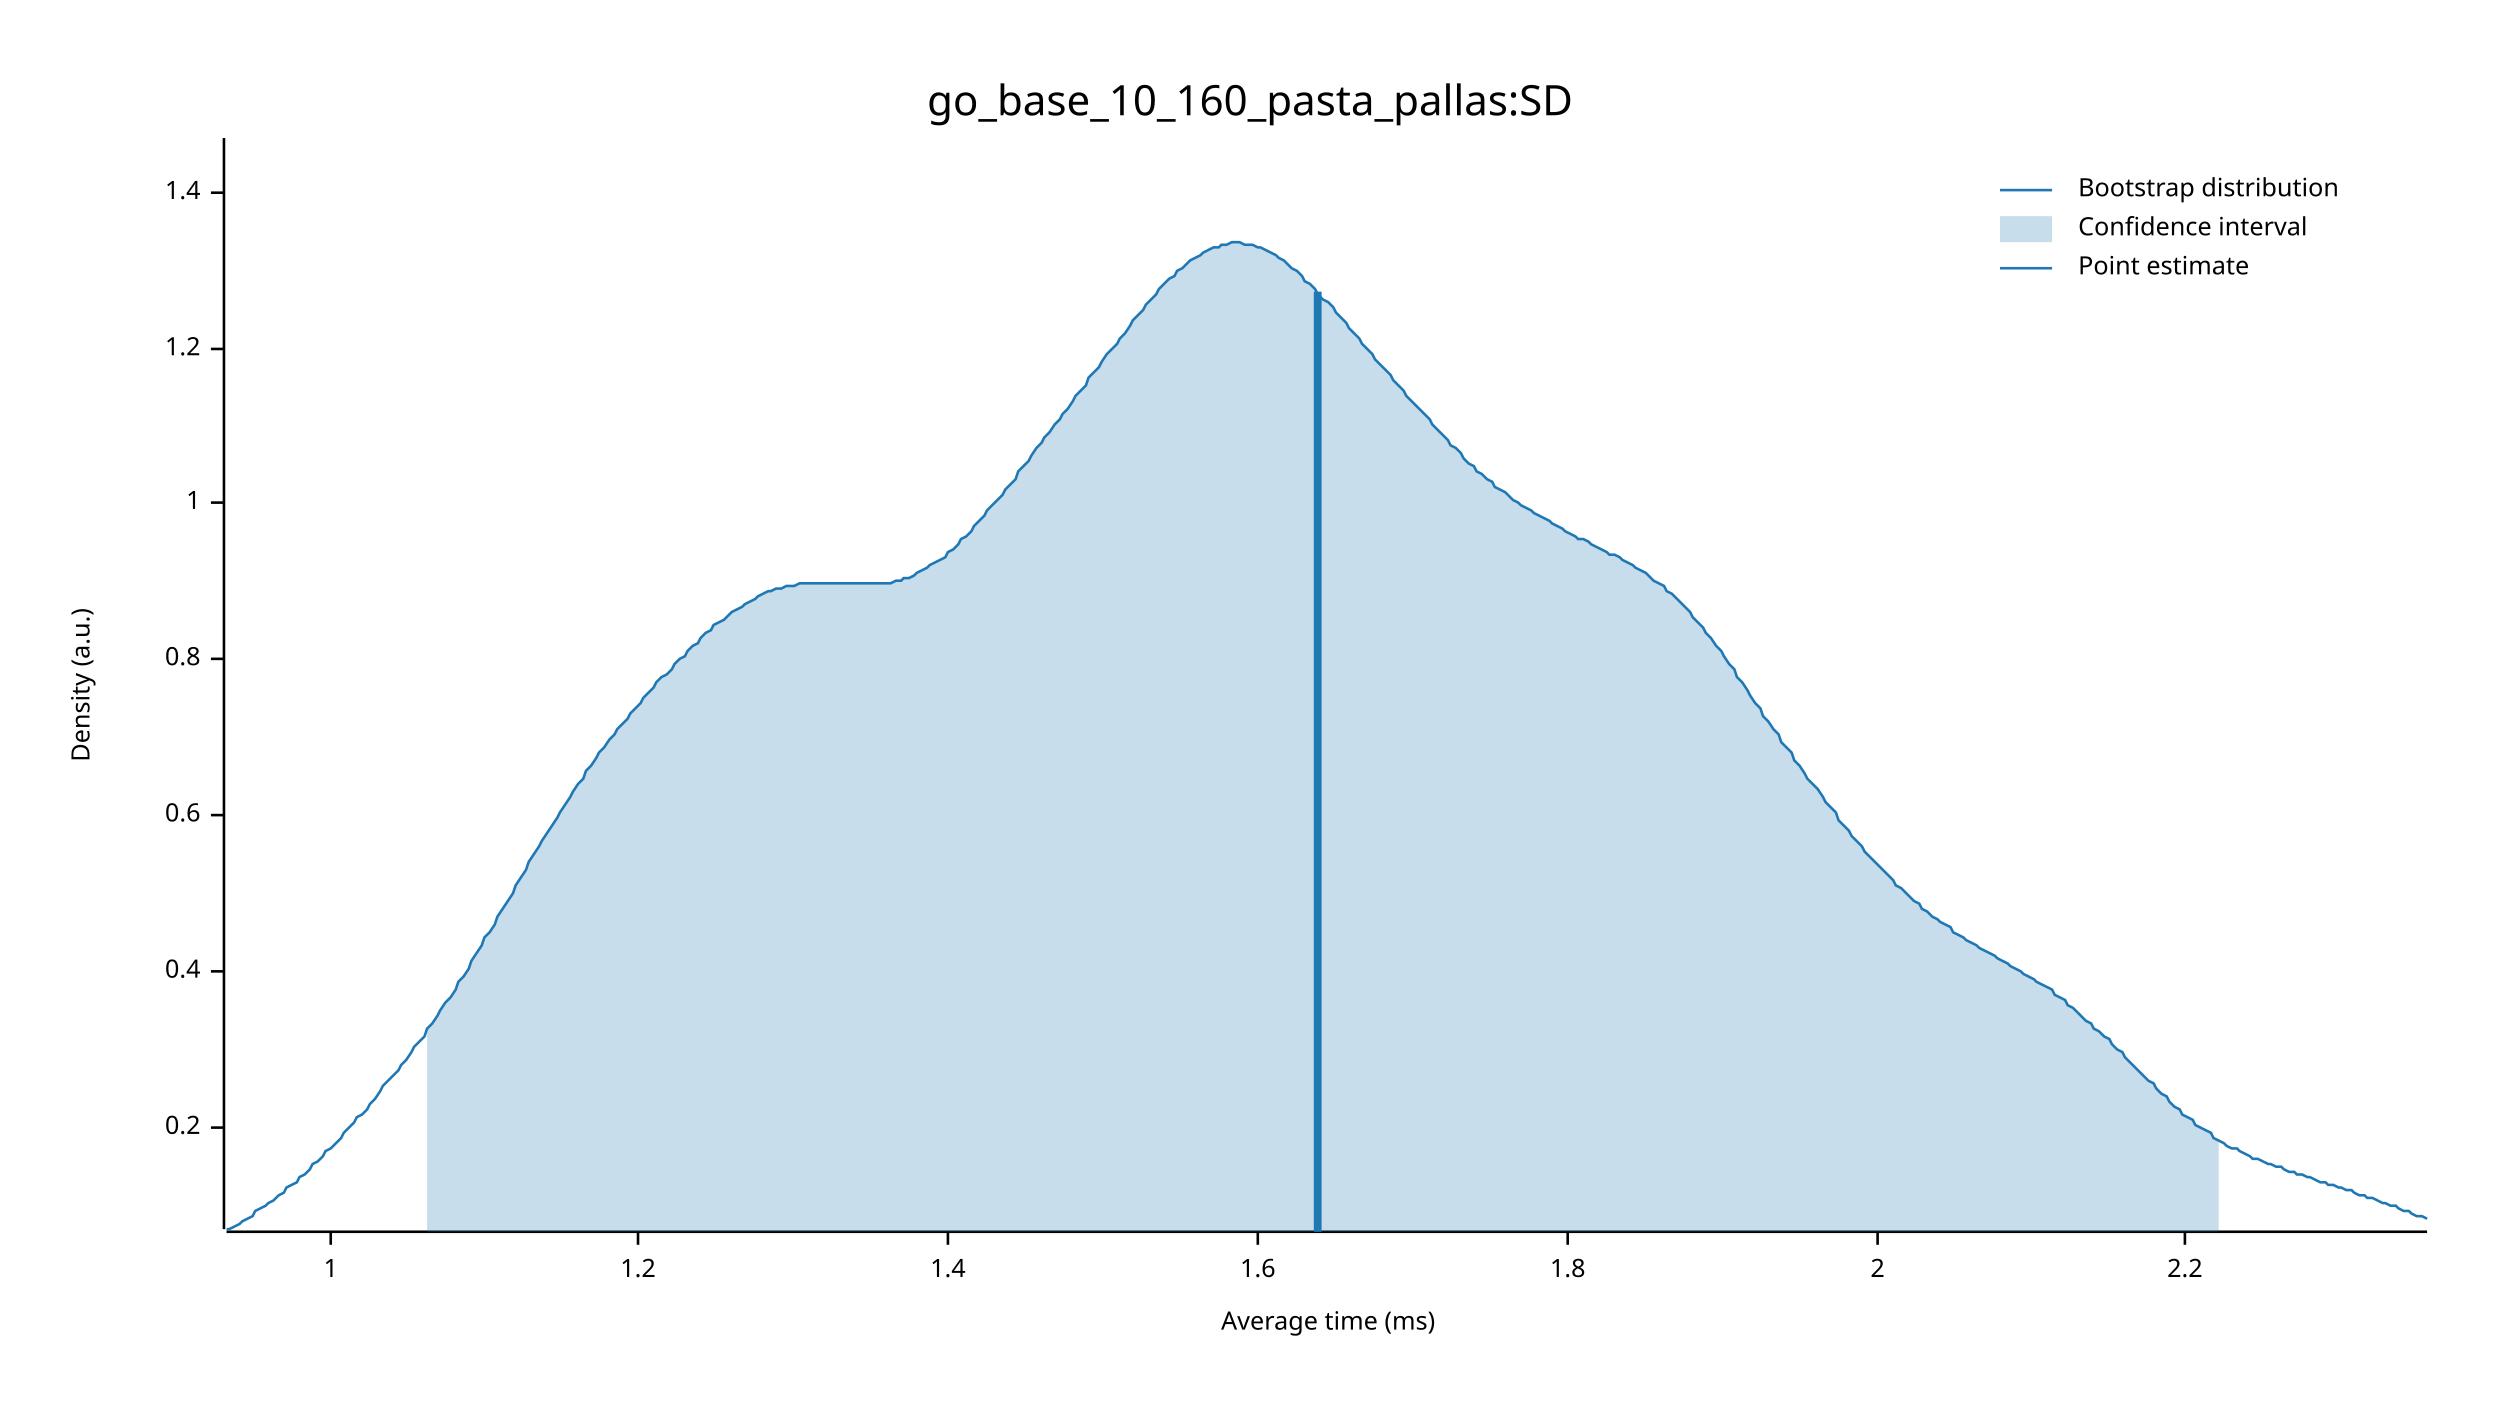
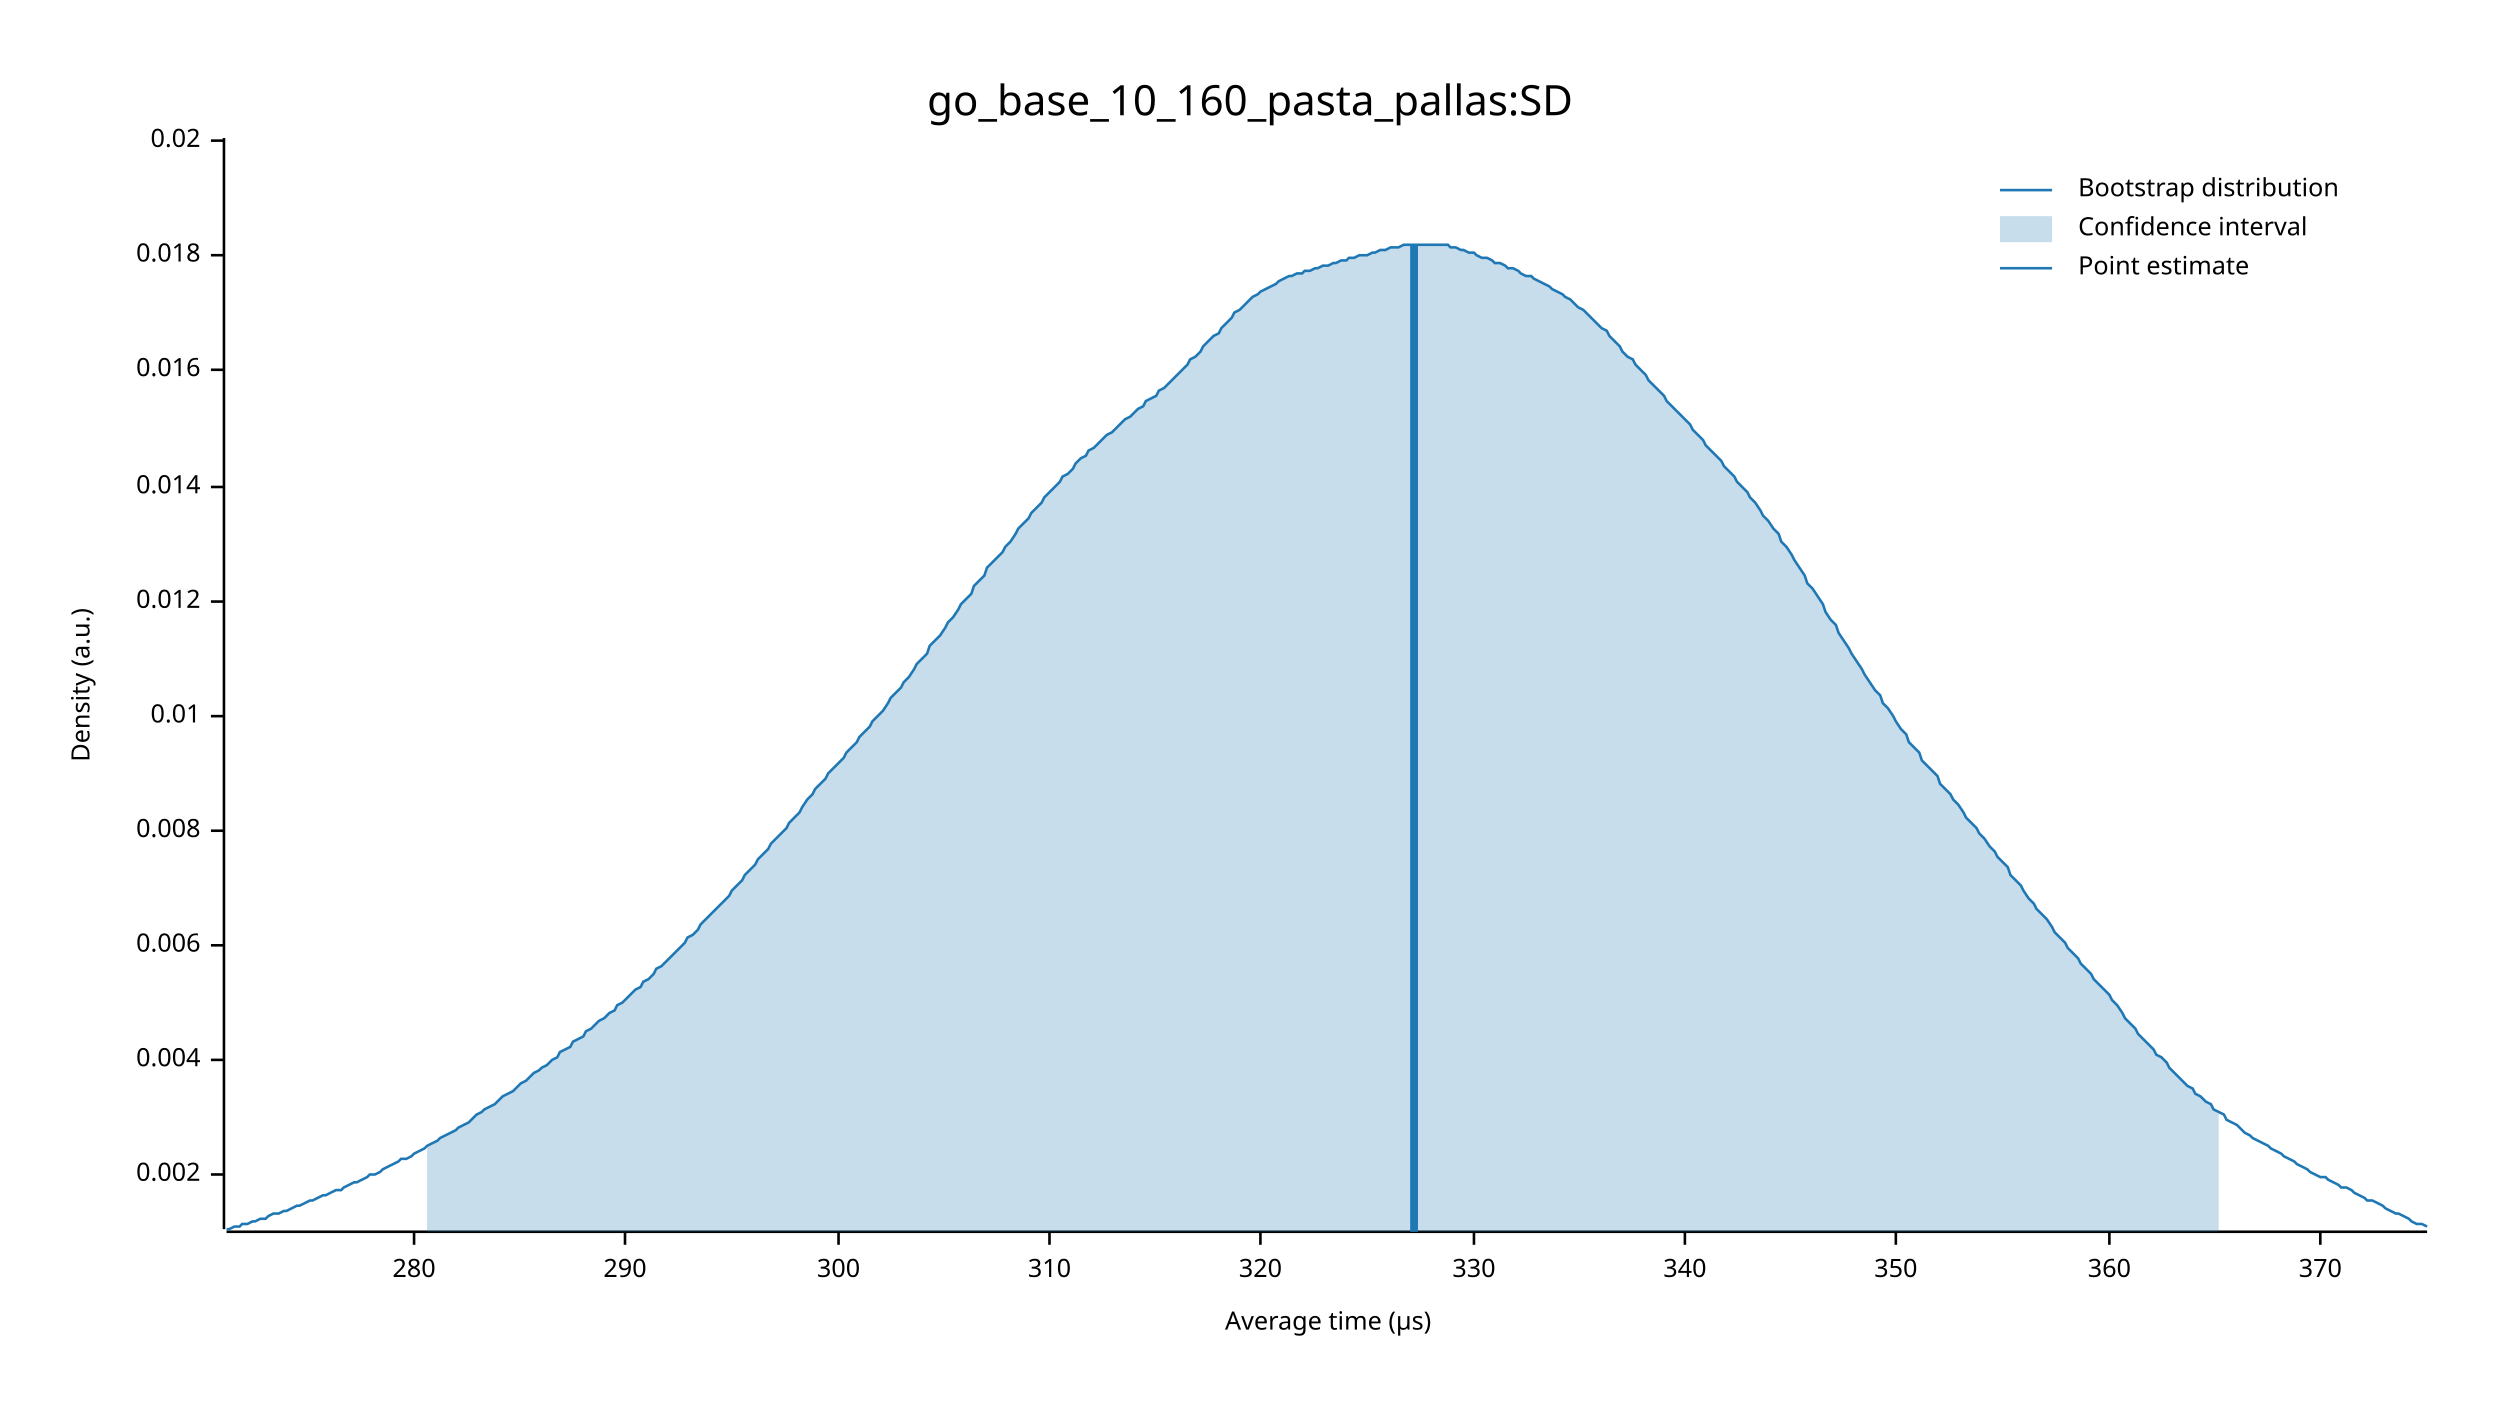
<svg xmlns="http://www.w3.org/2000/svg" width="960" height="540" viewBox="0 0 960 540">
  <text x="480" y="32" dy="0.76em" text-anchor="middle" font-family="sans-serif" font-size="16.129" opacity="1" fill="#000000">
go_base_10_160_pasta_pallas:SD
</text>
  <text x="27" y="263" dy="0.76em" text-anchor="middle" font-family="sans-serif" font-size="9.677" opacity="1" fill="#000000" transform="rotate(270, 27, 263)">
Density (a.u.)
</text>
  <text x="510" y="513" dy="-0.5ex" text-anchor="middle" font-family="sans-serif" font-size="9.677" opacity="1" fill="#000000">
- Average time (ms)
+ Average time (µs)
</text>
  <polyline fill="none" opacity="1" stroke="#000000" stroke-width="1" points="86,53 86,472 " />
-   <text x="77" y="433" dy="0.5ex" text-anchor="end" font-family="sans-serif" font-size="9.677" opacity="1" fill="#000000">
- 0.2
+   <text x="77" y="451" dy="0.5ex" text-anchor="end" font-family="sans-serif" font-size="9.677" opacity="1" fill="#000000">
+ 0.002
</text>
-   <polyline fill="none" opacity="1" stroke="#000000" stroke-width="1" points="81,433 86,433 " />
-   <text x="77" y="373" dy="0.5ex" text-anchor="end" font-family="sans-serif" font-size="9.677" opacity="1" fill="#000000">
- 0.4
+   <polyline fill="none" opacity="1" stroke="#000000" stroke-width="1" points="81,451 86,451 " />
+   <text x="77" y="407" dy="0.5ex" text-anchor="end" font-family="sans-serif" font-size="9.677" opacity="1" fill="#000000">
+ 0.004
</text>
-   <polyline fill="none" opacity="1" stroke="#000000" stroke-width="1" points="81,373 86,373 " />
-   <text x="77" y="313" dy="0.5ex" text-anchor="end" font-family="sans-serif" font-size="9.677" opacity="1" fill="#000000">
- 0.6
+   <polyline fill="none" opacity="1" stroke="#000000" stroke-width="1" points="81,407 86,407 " />
+   <text x="77" y="363" dy="0.5ex" text-anchor="end" font-family="sans-serif" font-size="9.677" opacity="1" fill="#000000">
+ 0.006
</text>
-   <polyline fill="none" opacity="1" stroke="#000000" stroke-width="1" points="81,313 86,313 " />
-   <text x="77" y="253" dy="0.5ex" text-anchor="end" font-family="sans-serif" font-size="9.677" opacity="1" fill="#000000">
- 0.8
+   <polyline fill="none" opacity="1" stroke="#000000" stroke-width="1" points="81,363 86,363 " />
+   <text x="77" y="319" dy="0.5ex" text-anchor="end" font-family="sans-serif" font-size="9.677" opacity="1" fill="#000000">
+ 0.008
</text>
-   <polyline fill="none" opacity="1" stroke="#000000" stroke-width="1" points="81,253 86,253 " />
-   <text x="77" y="193" dy="0.5ex" text-anchor="end" font-family="sans-serif" font-size="9.677" opacity="1" fill="#000000">
- 1
+   <polyline fill="none" opacity="1" stroke="#000000" stroke-width="1" points="81,319 86,319 " />
+   <text x="77" y="275" dy="0.5ex" text-anchor="end" font-family="sans-serif" font-size="9.677" opacity="1" fill="#000000">
+ 0.01
</text>
-   <polyline fill="none" opacity="1" stroke="#000000" stroke-width="1" points="81,193 86,193 " />
-   <text x="77" y="134" dy="0.5ex" text-anchor="end" font-family="sans-serif" font-size="9.677" opacity="1" fill="#000000">
- 1.2
+   <polyline fill="none" opacity="1" stroke="#000000" stroke-width="1" points="81,275 86,275 " />
+   <text x="77" y="231" dy="0.5ex" text-anchor="end" font-family="sans-serif" font-size="9.677" opacity="1" fill="#000000">
+ 0.012
</text>
-   <polyline fill="none" opacity="1" stroke="#000000" stroke-width="1" points="81,134 86,134 " />
-   <text x="77" y="74" dy="0.5ex" text-anchor="end" font-family="sans-serif" font-size="9.677" opacity="1" fill="#000000">
- 1.4
+   <polyline fill="none" opacity="1" stroke="#000000" stroke-width="1" points="81,231 86,231 " />
+   <text x="77" y="187" dy="0.5ex" text-anchor="end" font-family="sans-serif" font-size="9.677" opacity="1" fill="#000000">
+ 0.014
</text>
-   <polyline fill="none" opacity="1" stroke="#000000" stroke-width="1" points="81,74 86,74 " />
+   <polyline fill="none" opacity="1" stroke="#000000" stroke-width="1" points="81,187 86,187 " />
+   <text x="77" y="142" dy="0.5ex" text-anchor="end" font-family="sans-serif" font-size="9.677" opacity="1" fill="#000000">
+ 0.016
+ </text>
+   <polyline fill="none" opacity="1" stroke="#000000" stroke-width="1" points="81,142 86,142 " />
+   <text x="77" y="98" dy="0.5ex" text-anchor="end" font-family="sans-serif" font-size="9.677" opacity="1" fill="#000000">
+ 0.018
+ </text>
+   <polyline fill="none" opacity="1" stroke="#000000" stroke-width="1" points="81,98 86,98 " />
+   <text x="77" y="54" dy="0.5ex" text-anchor="end" font-family="sans-serif" font-size="9.677" opacity="1" fill="#000000">
+ 0.02
+ </text>
+   <polyline fill="none" opacity="1" stroke="#000000" stroke-width="1" points="81,54 86,54 " />
  <polyline fill="none" opacity="1" stroke="#000000" stroke-width="1" points="87,473 932,473 " />
-   <text x="127" y="483" dy="0.76em" text-anchor="middle" font-family="sans-serif" font-size="9.677" opacity="1" fill="#000000">
- 1
+   <text x="159" y="483" dy="0.76em" text-anchor="middle" font-family="sans-serif" font-size="9.677" opacity="1" fill="#000000">
+ 280
</text>
-   <polyline fill="none" opacity="1" stroke="#000000" stroke-width="1" points="127,473 127,478 " />
-   <text x="245" y="483" dy="0.76em" text-anchor="middle" font-family="sans-serif" font-size="9.677" opacity="1" fill="#000000">
- 1.2
+   <polyline fill="none" opacity="1" stroke="#000000" stroke-width="1" points="159,473 159,478 " />
+   <text x="240" y="483" dy="0.76em" text-anchor="middle" font-family="sans-serif" font-size="9.677" opacity="1" fill="#000000">
+ 290
</text>
-   <polyline fill="none" opacity="1" stroke="#000000" stroke-width="1" points="245,473 245,478 " />
-   <text x="364" y="483" dy="0.76em" text-anchor="middle" font-family="sans-serif" font-size="9.677" opacity="1" fill="#000000">
- 1.4
+   <polyline fill="none" opacity="1" stroke="#000000" stroke-width="1" points="240,473 240,478 " />
+   <text x="322" y="483" dy="0.76em" text-anchor="middle" font-family="sans-serif" font-size="9.677" opacity="1" fill="#000000">
+ 300
</text>
-   <polyline fill="none" opacity="1" stroke="#000000" stroke-width="1" points="364,473 364,478 " />
-   <text x="483" y="483" dy="0.76em" text-anchor="middle" font-family="sans-serif" font-size="9.677" opacity="1" fill="#000000">
- 1.6
+   <polyline fill="none" opacity="1" stroke="#000000" stroke-width="1" points="322,473 322,478 " />
+   <text x="403" y="483" dy="0.76em" text-anchor="middle" font-family="sans-serif" font-size="9.677" opacity="1" fill="#000000">
+ 310
</text>
-   <polyline fill="none" opacity="1" stroke="#000000" stroke-width="1" points="483,473 483,478 " />
-   <text x="602" y="483" dy="0.76em" text-anchor="middle" font-family="sans-serif" font-size="9.677" opacity="1" fill="#000000">
- 1.8
+   <polyline fill="none" opacity="1" stroke="#000000" stroke-width="1" points="403,473 403,478 " />
+   <text x="484" y="483" dy="0.76em" text-anchor="middle" font-family="sans-serif" font-size="9.677" opacity="1" fill="#000000">
+ 320
</text>
-   <polyline fill="none" opacity="1" stroke="#000000" stroke-width="1" points="602,473 602,478 " />
-   <text x="721" y="483" dy="0.76em" text-anchor="middle" font-family="sans-serif" font-size="9.677" opacity="1" fill="#000000">
- 2
+   <polyline fill="none" opacity="1" stroke="#000000" stroke-width="1" points="484,473 484,478 " />
+   <text x="566" y="483" dy="0.76em" text-anchor="middle" font-family="sans-serif" font-size="9.677" opacity="1" fill="#000000">
+ 330
</text>
-   <polyline fill="none" opacity="1" stroke="#000000" stroke-width="1" points="721,473 721,478 " />
-   <text x="839" y="483" dy="0.76em" text-anchor="middle" font-family="sans-serif" font-size="9.677" opacity="1" fill="#000000">
- 2.2
+   <polyline fill="none" opacity="1" stroke="#000000" stroke-width="1" points="566,473 566,478 " />
+   <text x="647" y="483" dy="0.76em" text-anchor="middle" font-family="sans-serif" font-size="9.677" opacity="1" fill="#000000">
+ 340
</text>
-   <polyline fill="none" opacity="1" stroke="#000000" stroke-width="1" points="839,473 839,478 " />
-   <polyline fill="none" opacity="1" stroke="#1F78B4" stroke-width="1" points="87,472 88,472 90,471 92,470 93,469 95,468 97,467 98,465 100,464 102,463 103,462 105,461 107,459 109,458 110,456 112,455 114,454 115,452 117,451 119,449 120,447 122,446 124,444 125,442 127,441 129,439 131,437 132,435 134,433 136,431 137,429 139,428 141,426 142,424 144,422 146,419 147,417 149,415 151,413 153,411 154,409 156,407 158,404 159,402 161,400 163,398 164,395 166,393 168,390 169,388 171,385 173,383 175,380 176,377 178,375 180,372 181,369 183,366 185,363 186,360 188,358 190,355 191,352 193,349 195,346 197,343 198,340 200,337 202,334 203,331 205,328 207,325 208,323 210,320 212,317 214,314 215,312 217,309 219,306 220,304 222,301 224,299 225,296 227,294 229,291 230,289 232,287 234,284 236,282 237,280 239,278 241,276 242,274 244,272 246,270 247,268 249,266 251,264 252,262 254,260 256,259 258,257 259,255 261,253 263,252 264,250 266,248 268,247 269,245 271,243 273,242 274,240 276,239 278,238 280,236 281,235 283,234 285,233 286,232 288,231 290,230 291,229 293,228 295,227 296,227 298,226 300,226 302,225 303,225 305,225 307,224 308,224 310,224 312,224 313,224 315,224 317,224 318,224 320,224 322,224 324,224 325,224 327,224 329,224 330,224 332,224 334,224 335,224 337,224 339,224 341,224 342,224 344,223 346,223 347,222 349,222 351,221 352,220 354,219 356,218 357,217 359,216 361,215 363,214 364,212 366,211 368,209 369,207 371,206 373,204 374,202 376,200 378,198 379,196 381,194 383,192 385,190 386,188 388,186 390,184 391,181 393,179 395,177 396,175 398,172 400,170 401,168 403,166 405,163 407,161 408,159 410,157 412,154 413,152 415,150 417,148 418,145 420,143 422,141 423,139 425,136 427,134 429,132 430,130 432,128 434,125 435,123 437,121 439,119 440,117 442,115 444,113 445,111 447,109 449,107 451,106 452,104 454,103 456,101 457,100 459,99 461,98 462,97 464,96 466,95 468,95 469,94 471,94 473,93 474,93 476,93 478,94 479,94 481,94 483,95 484,95 486,96 488,97 490,98 491,99 493,100 495,102 496,103 498,104 500,106 501,108 503,109 505,111 506,113 508,115 510,116 512,118 513,120 515,122 517,124 518,126 520,128 522,130 523,132 525,134 527,136 528,138 530,140 532,142 534,144 535,146 537,148 539,150 540,152 542,154 544,156 545,157 547,159 549,161 550,163 552,165 554,167 556,169 557,171 559,172 561,174 562,176 564,178 566,179 567,181 569,182 571,184 573,185 574,187 576,188 578,189 579,190 581,192 583,193 584,194 586,195 588,196 589,197 591,198 593,199 595,200 596,201 598,202 600,203 601,204 603,205 605,206 606,207 608,207 610,208 611,209 613,210 615,211 617,212 618,213 620,213 622,214 623,215 625,216 627,217 628,218 630,219 632,220 633,221 635,223 637,224 639,225 640,227 642,228 644,230 645,231 647,233 649,235 650,237 652,239 654,241 655,243 657,245 659,248 661,250 662,252 664,255 666,257 667,260 669,262 671,265 672,267 674,270 676,272 677,275 679,277 681,280 683,282 684,285 686,287 688,289 689,292 691,294 693,297 694,299 696,301 698,303 700,306 701,308 703,310 705,312 706,315 708,317 710,319 711,321 713,323 715,325 716,327 718,329 720,331 722,333 723,334 725,336 727,338 728,340 730,341 732,343 733,344 735,346 737,347 738,349 740,350 742,352 744,353 745,354 747,355 749,356 750,358 752,359 754,360 755,361 757,362 759,363 760,364 762,365 764,366 766,367 767,368 769,369 771,370 772,371 774,372 776,373 777,374 779,375 781,376 782,377 784,378 786,379 788,380 789,382 791,383 793,384 794,386 796,387 798,389 799,390 801,392 803,393 804,395 806,396 808,398 810,399 811,401 813,403 815,404 816,406 818,408 820,410 821,411 823,413 825,415 827,416 828,418 830,420 832,421 833,423 835,425 837,426 838,428 840,429 842,430 843,432 845,433 847,434 849,435 850,437 852,438 854,439 855,440 857,441 859,441 860,442 862,443 864,444 865,445 867,445 869,446 871,447 872,447 874,448 876,448 877,449 879,450 881,450 882,451 884,451 886,452 887,452 889,453 891,454 893,454 894,455 896,455 898,456 899,456 901,457 903,457 904,458 906,459 908,459 909,460 911,460 913,461 915,462 916,462 918,463 920,463 921,464 923,465 925,465 926,466 928,467 930,467 932,468 " />
-   <polygon opacity="0.25" fill="#1F78B4" points="164,395 166,393 168,390 169,388 171,385 173,383 175,380 176,377 178,375 180,372 181,369 183,366 185,363 186,360 188,358 190,355 191,352 193,349 195,346 197,343 198,340 200,337 202,334 203,331 205,328 207,325 208,323 210,320 212,317 214,314 215,312 217,309 219,306 220,304 222,301 224,299 225,296 227,294 229,291 230,289 232,287 234,284 236,282 237,280 239,278 241,276 242,274 244,272 246,270 247,268 249,266 251,264 252,262 254,260 256,259 258,257 259,255 261,253 263,252 264,250 266,248 268,247 269,245 271,243 273,242 274,240 276,239 278,238 280,236 281,235 283,234 285,233 286,232 288,231 290,230 291,229 293,228 295,227 296,227 298,226 300,226 302,225 303,225 305,225 307,224 308,224 310,224 312,224 313,224 315,224 317,224 318,224 320,224 322,224 324,224 325,224 327,224 329,224 330,224 332,224 334,224 335,224 337,224 339,224 341,224 342,224 344,223 346,223 347,222 349,222 351,221 352,220 354,219 356,218 357,217 359,216 361,215 363,214 364,212 366,211 368,209 369,207 371,206 373,204 374,202 376,200 378,198 379,196 381,194 383,192 385,190 386,188 388,186 390,184 391,181 393,179 395,177 396,175 398,172 400,170 401,168 403,166 405,163 407,161 408,159 410,157 412,154 413,152 415,150 417,148 418,145 420,143 422,141 423,139 425,136 427,134 429,132 430,130 432,128 434,125 435,123 437,121 439,119 440,117 442,115 444,113 445,111 447,109 449,107 451,106 452,104 454,103 456,101 457,100 459,99 461,98 462,97 464,96 466,95 468,95 469,94 471,94 473,93 474,93 476,93 478,94 479,94 481,94 483,95 484,95 486,96 488,97 490,98 491,99 493,100 495,102 496,103 498,104 500,106 501,108 503,109 505,111 506,113 508,115 510,116 512,118 513,120 515,122 517,124 518,126 520,128 522,130 523,132 525,134 527,136 528,138 530,140 532,142 534,144 535,146 537,148 539,150 540,152 542,154 544,156 545,157 547,159 549,161 550,163 552,165 554,167 556,169 557,171 559,172 561,174 562,176 564,178 566,179 567,181 569,182 571,184 573,185 574,187 576,188 578,189 579,190 581,192 583,193 584,194 586,195 588,196 589,197 591,198 593,199 595,200 596,201 598,202 600,203 601,204 603,205 605,206 606,207 608,207 610,208 611,209 613,210 615,211 617,212 618,213 620,213 622,214 623,215 625,216 627,217 628,218 630,219 632,220 633,221 635,223 637,224 639,225 640,227 642,228 644,230 645,231 647,233 649,235 650,237 652,239 654,241 655,243 657,245 659,248 661,250 662,252 664,255 666,257 667,260 669,262 671,265 672,267 674,270 676,272 677,275 679,277 681,280 683,282 684,285 686,287 688,289 689,292 691,294 693,297 694,299 696,301 698,303 700,306 701,308 703,310 705,312 706,315 708,317 710,319 711,321 713,323 715,325 716,327 718,329 720,331 722,333 723,334 725,336 727,338 728,340 730,341 732,343 733,344 735,346 737,347 738,349 740,350 742,352 744,353 745,354 747,355 749,356 750,358 752,359 754,360 755,361 757,362 759,363 760,364 762,365 764,366 766,367 767,368 769,369 771,370 772,371 774,372 776,373 777,374 779,375 781,376 782,377 784,378 786,379 788,380 789,382 791,383 793,384 794,386 796,387 798,389 799,390 801,392 803,393 804,395 806,396 808,398 810,399 811,401 813,403 815,404 816,406 818,408 820,410 821,411 823,413 825,415 827,416 828,418 830,420 832,421 833,423 835,425 837,426 838,428 840,429 842,430 843,432 845,433 847,434 849,435 850,437 852,438 852,473 164,473 " />
-   <polyline fill="none" opacity="1" stroke="#1F78B4" stroke-width="3" points="506,473 506,112 " />
+   <polyline fill="none" opacity="1" stroke="#000000" stroke-width="1" points="647,473 647,478 " />
+   <text x="728" y="483" dy="0.76em" text-anchor="middle" font-family="sans-serif" font-size="9.677" opacity="1" fill="#000000">
+ 350
+ </text>
+   <polyline fill="none" opacity="1" stroke="#000000" stroke-width="1" points="728,473 728,478 " />
+   <text x="810" y="483" dy="0.76em" text-anchor="middle" font-family="sans-serif" font-size="9.677" opacity="1" fill="#000000">
+ 360
+ </text>
+   <polyline fill="none" opacity="1" stroke="#000000" stroke-width="1" points="810,473 810,478 " />
+   <text x="891" y="483" dy="0.76em" text-anchor="middle" font-family="sans-serif" font-size="9.677" opacity="1" fill="#000000">
+ 370
+ </text>
+   <polyline fill="none" opacity="1" stroke="#000000" stroke-width="1" points="891,473 891,478 " />
+   <polyline fill="none" opacity="1" stroke="#1F78B4" stroke-width="1" points="87,472 88,472 90,471 92,471 93,470 95,470 97,469 98,469 100,468 102,468 103,467 105,466 107,466 109,465 110,465 112,464 114,463 115,463 117,462 119,461 120,461 122,460 124,459 125,459 127,458 129,457 131,457 132,456 134,455 136,454 137,454 139,453 141,452 142,451 144,451 146,450 147,449 149,448 151,447 153,446 154,445 156,445 158,444 159,443 161,442 163,441 164,440 166,439 168,438 169,437 171,436 173,435 175,434 176,433 178,432 180,431 181,430 183,428 185,427 186,426 188,425 190,424 191,423 193,421 195,420 197,419 198,418 200,416 202,415 203,414 205,412 207,411 208,410 210,409 212,407 214,406 215,404 217,403 219,402 220,400 222,399 224,398 225,396 227,395 229,393 230,392 232,391 234,389 236,388 237,386 239,385 241,383 242,382 244,380 246,379 247,377 249,376 251,374 252,372 254,371 256,369 258,367 259,366 261,364 263,362 264,360 266,359 268,357 269,355 271,353 273,351 274,350 276,348 278,346 280,344 281,342 283,340 285,338 286,336 288,334 290,332 291,330 293,328 295,326 296,324 298,322 300,320 302,318 303,316 305,314 307,312 308,310 310,307 312,305 313,303 315,301 317,299 318,297 320,295 322,293 324,291 325,289 327,287 329,285 330,283 332,281 334,279 335,277 337,275 339,273 341,270 342,268 344,266 346,264 347,262 349,260 351,257 352,255 354,253 356,251 357,248 359,246 361,244 363,241 364,239 366,237 368,234 369,232 371,230 373,228 374,225 376,223 378,221 379,218 381,216 383,214 385,212 386,210 388,208 390,205 391,203 393,201 395,199 396,197 398,195 400,193 401,191 403,189 405,187 407,185 408,183 410,182 412,180 413,178 415,176 417,175 418,173 420,172 422,170 423,169 425,167 427,166 429,164 430,163 432,161 434,160 435,159 437,157 439,156 440,154 442,153 444,152 445,150 447,149 449,147 451,145 452,144 454,142 456,140 457,138 459,137 461,135 462,133 464,131 466,129 468,128 469,126 471,124 473,122 474,120 476,119 478,117 479,116 481,114 483,113 484,112 486,111 488,110 490,109 491,108 493,107 495,106 496,106 498,105 500,105 501,104 503,104 505,103 506,103 508,102 510,102 512,101 513,101 515,100 517,100 518,99 520,99 522,98 523,98 525,98 527,97 528,97 530,96 532,96 534,95 535,95 537,95 539,94 540,94 542,94 544,94 545,94 547,94 549,94 550,94 552,94 554,94 556,94 557,95 559,95 561,96 562,96 564,97 566,97 567,98 569,99 571,99 573,100 574,101 576,101 578,102 579,103 581,103 583,104 584,105 586,106 588,106 589,107 591,108 593,109 595,110 596,111 598,112 600,113 601,114 603,115 605,117 606,118 608,119 610,121 611,122 613,124 615,126 617,127 618,129 620,131 622,133 623,135 625,137 627,138 628,140 630,142 632,144 633,146 635,148 637,150 639,152 640,154 642,156 644,158 645,159 647,161 649,163 650,165 652,167 654,169 655,171 657,173 659,175 661,177 662,179 664,181 666,183 667,185 669,187 671,189 672,191 674,193 676,196 677,198 679,200 681,203 683,205 684,208 686,210 688,213 689,215 691,218 693,221 694,224 696,226 698,229 700,232 701,235 703,238 705,240 706,243 708,246 710,249 711,251 713,254 715,257 716,259 718,262 720,265 722,267 723,270 725,272 727,275 728,277 730,280 732,282 733,285 735,287 737,289 738,292 740,294 742,296 744,298 745,301 747,303 749,305 750,307 752,309 754,312 755,314 757,316 759,318 760,320 762,322 764,325 766,327 767,329 769,331 771,333 772,336 774,338 776,340 777,342 779,345 781,347 782,349 784,351 786,353 788,356 789,358 791,360 793,362 794,364 796,366 798,368 799,370 801,372 803,374 804,376 806,378 808,380 810,382 811,384 813,386 815,389 816,391 818,393 820,395 821,397 823,399 825,401 827,403 828,405 830,406 832,408 833,410 835,412 837,414 838,415 840,417 842,418 843,420 845,421 847,423 849,424 850,426 852,427 854,428 855,430 857,431 859,432 860,433 862,435 864,436 865,437 867,438 869,439 871,440 872,441 874,442 876,443 877,444 879,445 881,446 882,447 884,448 886,449 887,450 889,451 891,452 893,452 894,453 896,454 898,455 899,456 901,456 903,457 904,458 906,459 908,460 909,461 911,461 913,462 915,463 916,464 918,465 920,466 921,466 923,467 925,468 926,469 928,470 930,470 932,471 " />
+   <polygon opacity="0.25" fill="#1F78B4" points="164,440 166,439 168,438 169,437 171,436 173,435 175,434 176,433 178,432 180,431 181,430 183,428 185,427 186,426 188,425 190,424 191,423 193,421 195,420 197,419 198,418 200,416 202,415 203,414 205,412 207,411 208,410 210,409 212,407 214,406 215,404 217,403 219,402 220,400 222,399 224,398 225,396 227,395 229,393 230,392 232,391 234,389 236,388 237,386 239,385 241,383 242,382 244,380 246,379 247,377 249,376 251,374 252,372 254,371 256,369 258,367 259,366 261,364 263,362 264,360 266,359 268,357 269,355 271,353 273,351 274,350 276,348 278,346 280,344 281,342 283,340 285,338 286,336 288,334 290,332 291,330 293,328 295,326 296,324 298,322 300,320 302,318 303,316 305,314 307,312 308,310 310,307 312,305 313,303 315,301 317,299 318,297 320,295 322,293 324,291 325,289 327,287 329,285 330,283 332,281 334,279 335,277 337,275 339,273 341,270 342,268 344,266 346,264 347,262 349,260 351,257 352,255 354,253 356,251 357,248 359,246 361,244 363,241 364,239 366,237 368,234 369,232 371,230 373,228 374,225 376,223 378,221 379,218 381,216 383,214 385,212 386,210 388,208 390,205 391,203 393,201 395,199 396,197 398,195 400,193 401,191 403,189 405,187 407,185 408,183 410,182 412,180 413,178 415,176 417,175 418,173 420,172 422,170 423,169 425,167 427,166 429,164 430,163 432,161 434,160 435,159 437,157 439,156 440,154 442,153 444,152 445,150 447,149 449,147 451,145 452,144 454,142 456,140 457,138 459,137 461,135 462,133 464,131 466,129 468,128 469,126 471,124 473,122 474,120 476,119 478,117 479,116 481,114 483,113 484,112 486,111 488,110 490,109 491,108 493,107 495,106 496,106 498,105 500,105 501,104 503,104 505,103 506,103 508,102 510,102 512,101 513,101 515,100 517,100 518,99 520,99 522,98 523,98 525,98 527,97 528,97 530,96 532,96 534,95 535,95 537,95 539,94 540,94 542,94 544,94 545,94 547,94 549,94 550,94 552,94 554,94 556,94 557,95 559,95 561,96 562,96 564,97 566,97 567,98 569,99 571,99 573,100 574,101 576,101 578,102 579,103 581,103 583,104 584,105 586,106 588,106 589,107 591,108 593,109 595,110 596,111 598,112 600,113 601,114 603,115 605,117 606,118 608,119 610,121 611,122 613,124 615,126 617,127 618,129 620,131 622,133 623,135 625,137 627,138 628,140 630,142 632,144 633,146 635,148 637,150 639,152 640,154 642,156 644,158 645,159 647,161 649,163 650,165 652,167 654,169 655,171 657,173 659,175 661,177 662,179 664,181 666,183 667,185 669,187 671,189 672,191 674,193 676,196 677,198 679,200 681,203 683,205 684,208 686,210 688,213 689,215 691,218 693,221 694,224 696,226 698,229 700,232 701,235 703,238 705,240 706,243 708,246 710,249 711,251 713,254 715,257 716,259 718,262 720,265 722,267 723,270 725,272 727,275 728,277 730,280 732,282 733,285 735,287 737,289 738,292 740,294 742,296 744,298 745,301 747,303 749,305 750,307 752,309 754,312 755,314 757,316 759,318 760,320 762,322 764,325 766,327 767,329 769,331 771,333 772,336 774,338 776,340 777,342 779,345 781,347 782,349 784,351 786,353 788,356 789,358 791,360 793,362 794,364 796,366 798,368 799,370 801,372 803,374 804,376 806,378 808,380 810,382 811,384 813,386 815,389 816,391 818,393 820,395 821,397 823,399 825,401 827,403 828,405 830,406 832,408 833,410 835,412 837,414 838,415 840,417 842,418 843,420 845,421 847,423 849,424 850,426 852,427 852,473 164,473 " />
+   <polyline fill="none" opacity="1" stroke="#1F78B4" stroke-width="3" points="543,473 543,94 " />
  <text x="798" y="68" dy="0.76em" text-anchor="start" font-family="sans-serif" font-size="9.677" opacity="1" fill="#000000">
Bootstrap distribution
</text>
  <text x="798" y="83" dy="0.76em" text-anchor="start" font-family="sans-serif" font-size="9.677" opacity="1" fill="#000000">
Confidence interval
</text>
  <text x="798" y="98" dy="0.76em" text-anchor="start" font-family="sans-serif" font-size="9.677" opacity="1" fill="#000000">
Point estimate
</text>
  <polyline fill="none" opacity="1" stroke="#1F78B4" stroke-width="1" points="768,73 788,73 " />
  <rect x="768" y="83" width="20" height="10" opacity="0.25" fill="#1F78B4" stroke="none" />
  <polyline fill="none" opacity="1" stroke="#1F78B4" stroke-width="1" points="768,103 788,103 " />
</svg>
